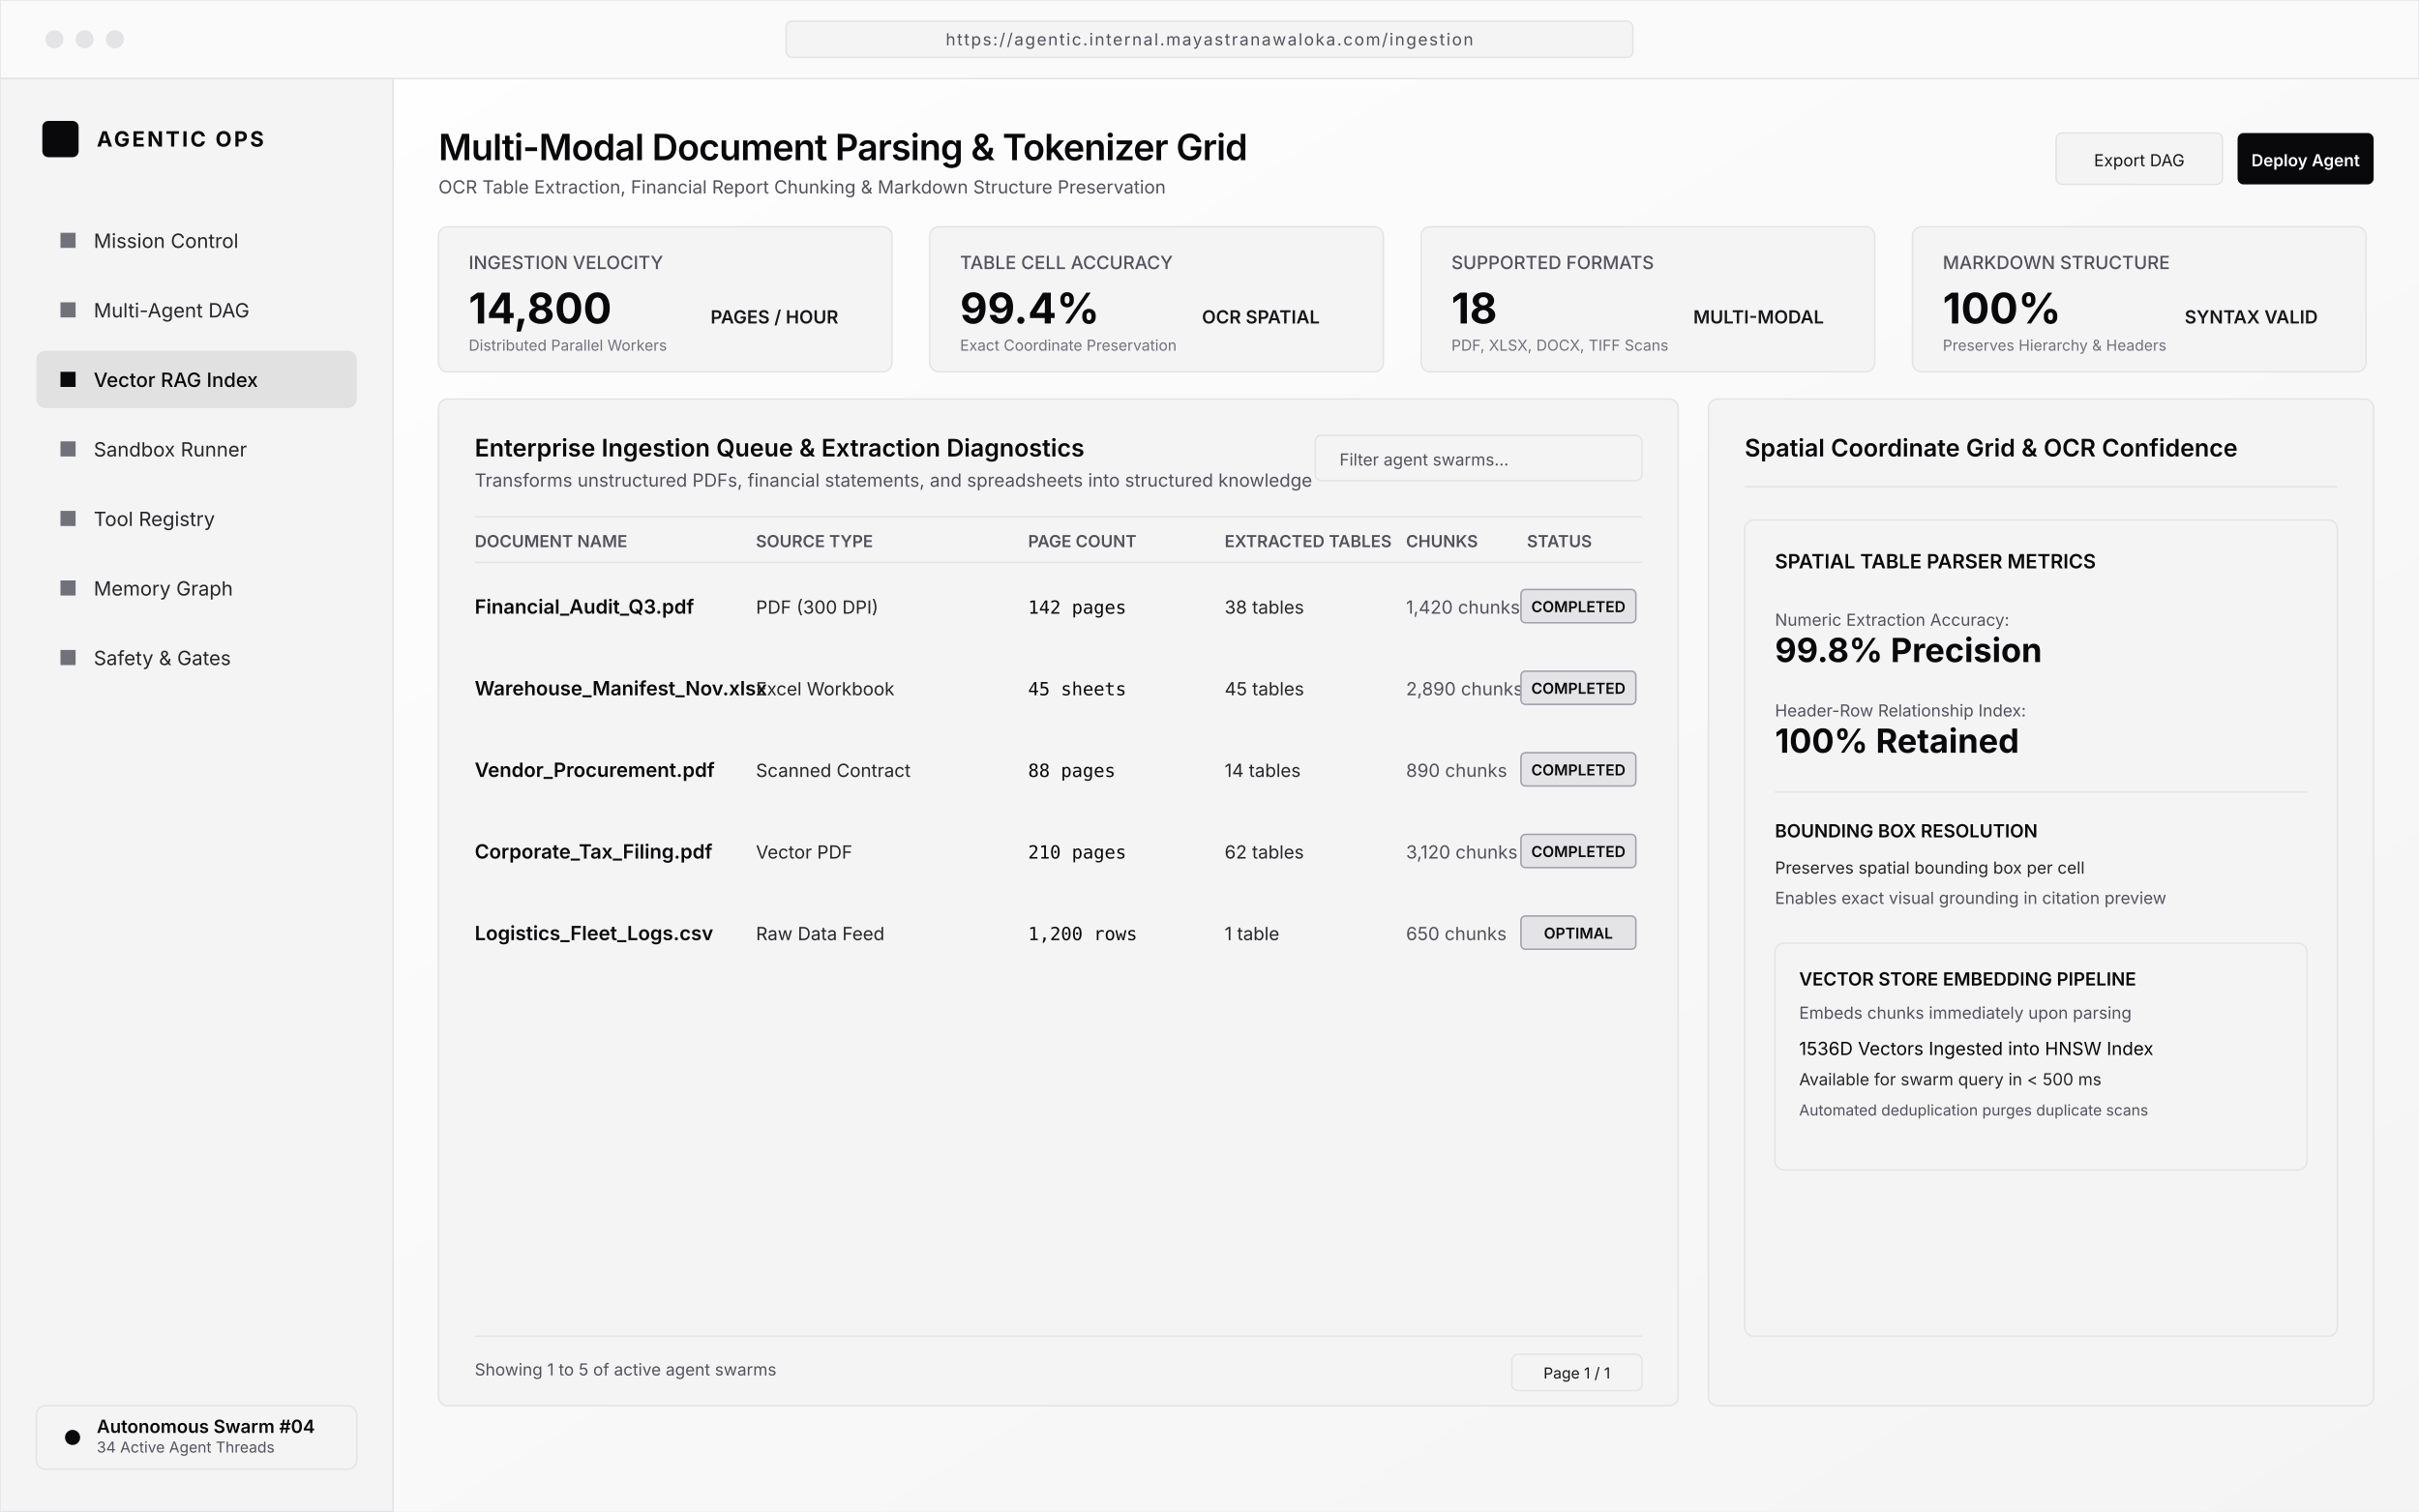
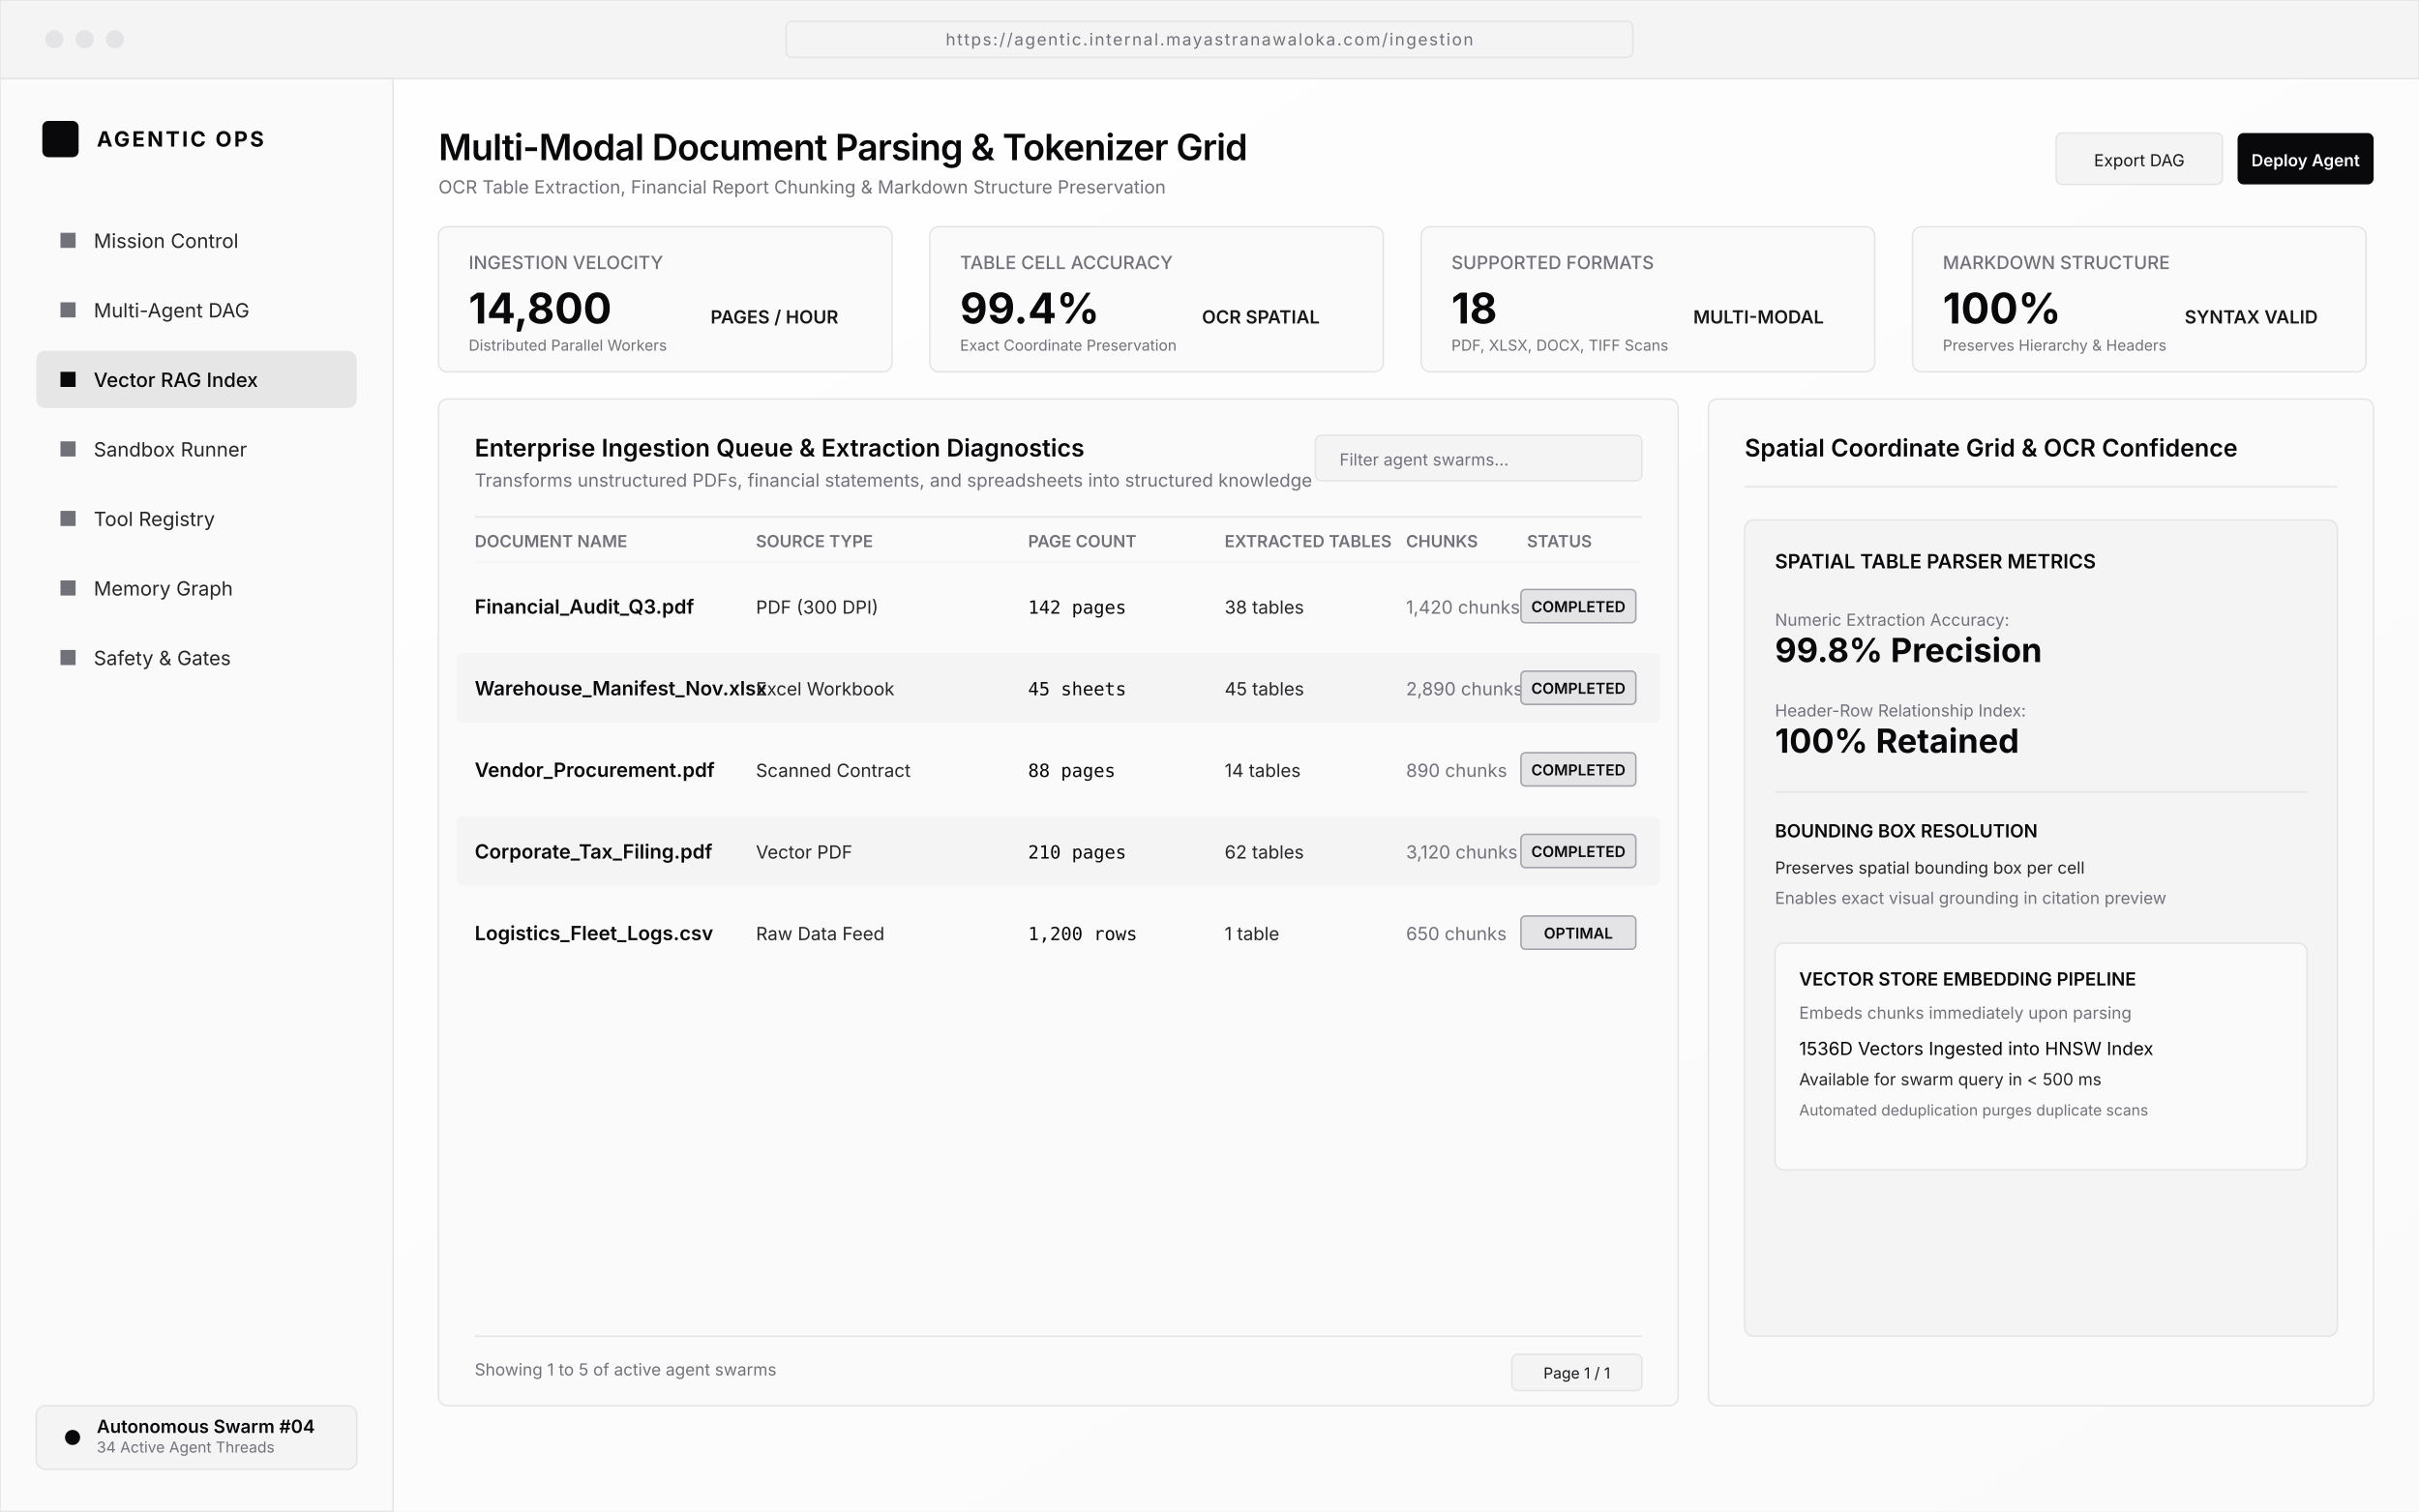
<svg xmlns="http://www.w3.org/2000/svg" viewBox="0 0 1600 1000" width="1600" height="1000">
  <defs>
    <linearGradient id="bgGlow" x1="0" y1="0" x2="1" y2="1">
      <stop offset="0%" stop-color="#ffffff" />
-       <stop offset="100%" stop-color="#f4f4f5" />
+       <stop offset="100%" stop-color="#fafafa" />
    </linearGradient>
    <linearGradient id="monoGrad" x1="0" y1="0" x2="0" y2="1">
      <stop offset="0%" stop-color="#000000" stop-opacity="0.18" />
      <stop offset="100%" stop-color="#000000" stop-opacity="0.0" />
    </linearGradient>
  </defs>
  <rect width="1600" height="1000" fill="url(#bgGlow)" />
-   <rect width="1600" height="52" fill="#fafafa" stroke="#e4e4e7" stroke-width="1" />
+   <rect width="1600" height="52" fill="#f4f4f5" stroke="#e4e4e7" stroke-width="1" />
  <circle cx="36" cy="26" r="6" fill="#e4e4e7" />
  <circle cx="56" cy="26" r="6" fill="#e4e4e7" />
  <circle cx="76" cy="26" r="6" fill="#e4e4e7" />
  <rect x="520" y="14" width="560" height="24" rx="4" fill="#f4f4f5" stroke="#e4e4e7" stroke-width="1" />
-   <text x="800" y="30" fill="#52525b" font-family="-apple-system, BlinkMacSystemFont, sans-serif" font-size="11" text-anchor="middle" letter-spacing="1">https://agentic.internal.mayastranawaloka.com/ingestion</text>
-   <rect x="0" y="52" width="260" height="948" fill="#f4f4f5" stroke="#e4e4e7" stroke-width="1" />
+   <text x="800" y="30" fill="#71717a" font-family="-apple-system, BlinkMacSystemFont, sans-serif" font-size="11" text-anchor="middle" letter-spacing="1">https://agentic.internal.mayastranawaloka.com/ingestion</text>
+   <rect x="0" y="52" width="260" height="948" fill="#fafafa" stroke="#e4e4e7" stroke-width="1" />
  <rect x="28" y="80" width="24" height="24" rx="4" fill="#09090b" />
  <text x="64" y="97" fill="#09090b" font-family="-apple-system, BlinkMacSystemFont, sans-serif" font-size="14" font-weight="700" letter-spacing="1.5">AGENTIC OPS</text>
  <g transform="translate(24, 140)">
    <rect x="16" y="14" width="10" height="10" fill="#71717a" />
    <text x="38" y="24" fill="#27272a" font-family="-apple-system, BlinkMacSystemFont, sans-serif" font-size="13">Mission Control</text>
    <rect x="16" y="60" width="10" height="10" fill="#71717a" />
    <text x="38" y="70" fill="#27272a" font-family="-apple-system, BlinkMacSystemFont, sans-serif" font-size="13">Multi-Agent DAG</text>
    <rect x="0" y="92" width="212" height="38" rx="6" fill="#09090b" fill-opacity="0.08" />
    <rect x="16" y="106" width="10" height="10" fill="#09090b" />
    <text x="38" y="116" fill="#09090b" font-family="-apple-system, BlinkMacSystemFont, sans-serif" font-size="13" font-weight="500">Vector RAG Index</text>
    <rect x="16" y="152" width="10" height="10" fill="#71717a" />
    <text x="38" y="162" fill="#27272a" font-family="-apple-system, BlinkMacSystemFont, sans-serif" font-size="13">Sandbox Runner</text>
    <rect x="16" y="198" width="10" height="10" fill="#71717a" />
    <text x="38" y="208" fill="#27272a" font-family="-apple-system, BlinkMacSystemFont, sans-serif" font-size="13">Tool Registry</text>
    <rect x="16" y="244" width="10" height="10" fill="#71717a" />
    <text x="38" y="254" fill="#27272a" font-family="-apple-system, BlinkMacSystemFont, sans-serif" font-size="13">Memory Graph</text>
    <rect x="16" y="290" width="10" height="10" fill="#71717a" />
    <text x="38" y="300" fill="#27272a" font-family="-apple-system, BlinkMacSystemFont, sans-serif" font-size="13">Safety &amp; Gates</text>
  </g>
  <rect x="24" y="930" width="212" height="42" rx="6" fill="#f4f4f5" stroke="#e4e4e7" stroke-width="1" />
  <circle cx="48" cy="951" r="5" fill="#09090b" />
  <text x="64" y="948" fill="#09090b" font-family="-apple-system, BlinkMacSystemFont, sans-serif" font-size="12" font-weight="600">Autonomous Swarm #04</text>
-   <text x="64" y="961" fill="#52525b" font-family="-apple-system, BlinkMacSystemFont, sans-serif" font-size="10">34 Active Agent Threads</text>
+   <text x="64" y="961" fill="#71717a" font-family="-apple-system, BlinkMacSystemFont, sans-serif" font-size="10">34 Active Agent Threads</text>
  <g transform="translate(290, 80)">
    <text x="0" y="26" fill="#09090b" font-family="-apple-system, BlinkMacSystemFont, sans-serif" font-size="24" font-weight="600" letter-spacing="-0.5">Multi-Modal Document Parsing &amp; Tokenizer Grid</text>
-     <text x="0" y="48" fill="#52525b" font-family="-apple-system, BlinkMacSystemFont, sans-serif" font-size="12">OCR Table Extraction, Financial Report Chunking &amp; Markdown Structure Preservation</text>
+     <text x="0" y="48" fill="#71717a" font-family="-apple-system, BlinkMacSystemFont, sans-serif" font-size="12">OCR Table Extraction, Financial Report Chunking &amp; Markdown Structure Preservation</text>
    <rect x="1070" y="8" width="110" height="34" rx="4" fill="#f4f4f5" stroke="#e4e4e7" stroke-width="1" />
    <text x="1125" y="30" fill="#18181b" font-family="-apple-system, BlinkMacSystemFont, sans-serif" font-size="11" text-anchor="middle">Export DAG</text>
    <rect x="1190" y="8" width="90" height="34" rx="4" fill="#09090b" />
    <text x="1235" y="30" fill="#ffffff" font-family="-apple-system, BlinkMacSystemFont, sans-serif" font-size="11" font-weight="600" text-anchor="middle">Deploy Agent</text>
  </g>
  <g transform="translate(290, 150)">
    <g transform="translate(0, 0)">
-       <rect x="0" y="0" width="300" height="96" rx="6" fill="#f4f4f5" stroke="#e4e4e7" stroke-width="1" />
-       <text x="20" y="28" fill="#52525b" font-family="-apple-system, BlinkMacSystemFont, sans-serif" font-size="12" font-weight="500">INGESTION VELOCITY</text>
+       <rect x="0" y="0" width="300" height="96" rx="6" fill="#fafafa" stroke="#e4e4e7" stroke-width="1" />
+       <text x="20" y="28" fill="#71717a" font-family="-apple-system, BlinkMacSystemFont, sans-serif" font-size="12" font-weight="500">INGESTION VELOCITY</text>
      <text x="20" y="64" fill="#09090b" font-family="-apple-system, BlinkMacSystemFont, sans-serif" font-size="28" font-weight="700">14,800</text>
      <text x="180" y="64" fill="#18181b" font-family="-apple-system, BlinkMacSystemFont, sans-serif" font-size="12" font-weight="600">PAGES / HOUR</text>
      <text x="20" y="82" fill="#71717a" font-family="-apple-system, BlinkMacSystemFont, sans-serif" font-size="10">Distributed Parallel Workers</text>
-       <rect x="325" y="0" width="300" height="96" rx="6" fill="#f4f4f5" stroke="#e4e4e7" stroke-width="1" />
-       <text x="345" y="28" fill="#52525b" font-family="-apple-system, BlinkMacSystemFont, sans-serif" font-size="12" font-weight="500">TABLE CELL ACCURACY</text>
+       <rect x="325" y="0" width="300" height="96" rx="6" fill="#fafafa" stroke="#e4e4e7" stroke-width="1" />
+       <text x="345" y="28" fill="#71717a" font-family="-apple-system, BlinkMacSystemFont, sans-serif" font-size="12" font-weight="500">TABLE CELL ACCURACY</text>
      <text x="345" y="64" fill="#09090b" font-family="-apple-system, BlinkMacSystemFont, sans-serif" font-size="28" font-weight="700">99.4%</text>
      <text x="505" y="64" fill="#18181b" font-family="-apple-system, BlinkMacSystemFont, sans-serif" font-size="12" font-weight="600">OCR SPATIAL</text>
      <text x="345" y="82" fill="#71717a" font-family="-apple-system, BlinkMacSystemFont, sans-serif" font-size="10">Exact Coordinate Preservation</text>
-       <rect x="650" y="0" width="300" height="96" rx="6" fill="#f4f4f5" stroke="#e4e4e7" stroke-width="1" />
-       <text x="670" y="28" fill="#52525b" font-family="-apple-system, BlinkMacSystemFont, sans-serif" font-size="12" font-weight="500">SUPPORTED FORMATS</text>
+       <rect x="650" y="0" width="300" height="96" rx="6" fill="#fafafa" stroke="#e4e4e7" stroke-width="1" />
+       <text x="670" y="28" fill="#71717a" font-family="-apple-system, BlinkMacSystemFont, sans-serif" font-size="12" font-weight="500">SUPPORTED FORMATS</text>
      <text x="670" y="64" fill="#09090b" font-family="-apple-system, BlinkMacSystemFont, sans-serif" font-size="28" font-weight="700">18</text>
      <text x="830" y="64" fill="#18181b" font-family="-apple-system, BlinkMacSystemFont, sans-serif" font-size="12" font-weight="600">MULTI-MODAL</text>
      <text x="670" y="82" fill="#71717a" font-family="-apple-system, BlinkMacSystemFont, sans-serif" font-size="10">PDF, XLSX, DOCX, TIFF Scans</text>
-       <rect x="975" y="0" width="300" height="96" rx="6" fill="#f4f4f5" stroke="#e4e4e7" stroke-width="1" />
-       <text x="995" y="28" fill="#52525b" font-family="-apple-system, BlinkMacSystemFont, sans-serif" font-size="12" font-weight="500">MARKDOWN STRUCTURE</text>
+       <rect x="975" y="0" width="300" height="96" rx="6" fill="#fafafa" stroke="#e4e4e7" stroke-width="1" />
+       <text x="995" y="28" fill="#71717a" font-family="-apple-system, BlinkMacSystemFont, sans-serif" font-size="12" font-weight="500">MARKDOWN STRUCTURE</text>
      <text x="995" y="64" fill="#09090b" font-family="-apple-system, BlinkMacSystemFont, sans-serif" font-size="28" font-weight="700">100%</text>
      <text x="1155" y="64" fill="#18181b" font-family="-apple-system, BlinkMacSystemFont, sans-serif" font-size="12" font-weight="600">SYNTAX VALID</text>
      <text x="995" y="82" fill="#71717a" font-family="-apple-system, BlinkMacSystemFont, sans-serif" font-size="10">Preserves Hierarchy &amp; Headers</text>
    </g>
    <g transform="translate(0, 114)">
-       <rect width="820" height="666" rx="6" fill="#f4f4f5" stroke="#e4e4e7" stroke-width="1" />
+       <rect width="820" height="666" rx="6" fill="#fafafa" stroke="#e4e4e7" stroke-width="1" />
      <text x="24" y="38" fill="#09090b" font-family="-apple-system, BlinkMacSystemFont, sans-serif" font-size="16" font-weight="600">Enterprise Ingestion Queue &amp; Extraction Diagnostics</text>
-       <text x="24" y="58" fill="#52525b" font-family="-apple-system, BlinkMacSystemFont, sans-serif" font-size="12">Transforms unstructured PDFs, financial statements, and spreadsheets into structured knowledge</text>
+       <text x="24" y="58" fill="#71717a" font-family="-apple-system, BlinkMacSystemFont, sans-serif" font-size="12">Transforms unstructured PDFs, financial statements, and spreadsheets into structured knowledge</text>
      <rect x="580" y="24" width="216" height="30" rx="4" fill="#f4f4f5" stroke="#e4e4e7" stroke-width="1" />
-       <text x="596" y="44" fill="#52525b" font-family="-apple-system, BlinkMacSystemFont, sans-serif" font-size="11">Filter agent swarms...</text>
+       <text x="596" y="44" fill="#71717a" font-family="-apple-system, BlinkMacSystemFont, sans-serif" font-size="11">Filter agent swarms...</text>
      <line x1="24" y1="78" x2="796" y2="78" stroke="#e4e4e7" stroke-width="1" />
-       <text x="24" y="98" fill="#52525b" font-family="-apple-system, BlinkMacSystemFont, sans-serif" font-size="11" font-weight="600">DOCUMENT NAME</text>
-       <text x="210" y="98" fill="#52525b" font-family="-apple-system, BlinkMacSystemFont, sans-serif" font-size="11" font-weight="600">SOURCE TYPE</text>
-       <text x="390" y="98" fill="#52525b" font-family="-apple-system, BlinkMacSystemFont, sans-serif" font-size="11" font-weight="600">PAGE COUNT</text>
-       <text x="520" y="98" fill="#52525b" font-family="-apple-system, BlinkMacSystemFont, sans-serif" font-size="11" font-weight="600">EXTRACTED TABLES</text>
-       <text x="640" y="98" fill="#52525b" font-family="-apple-system, BlinkMacSystemFont, sans-serif" font-size="11" font-weight="600">CHUNKS</text>
-       <text x="720" y="98" fill="#52525b" font-family="-apple-system, BlinkMacSystemFont, sans-serif" font-size="11" font-weight="600">STATUS</text>
-       <line x1="24" y1="108" x2="796" y2="108" stroke="#e4e4e7" stroke-width="1" />
-       <rect x="12" y="114" width="796" height="46" rx="4" fill="#f4f4f5" />
+       <text x="24" y="98" fill="#71717a" font-family="-apple-system, BlinkMacSystemFont, sans-serif" font-size="11" font-weight="600">DOCUMENT NAME</text>
+       <text x="210" y="98" fill="#71717a" font-family="-apple-system, BlinkMacSystemFont, sans-serif" font-size="11" font-weight="600">SOURCE TYPE</text>
+       <text x="390" y="98" fill="#71717a" font-family="-apple-system, BlinkMacSystemFont, sans-serif" font-size="11" font-weight="600">PAGE COUNT</text>
+       <text x="520" y="98" fill="#71717a" font-family="-apple-system, BlinkMacSystemFont, sans-serif" font-size="11" font-weight="600">EXTRACTED TABLES</text>
+       <text x="640" y="98" fill="#71717a" font-family="-apple-system, BlinkMacSystemFont, sans-serif" font-size="11" font-weight="600">CHUNKS</text>
+       <text x="720" y="98" fill="#71717a" font-family="-apple-system, BlinkMacSystemFont, sans-serif" font-size="11" font-weight="600">STATUS</text>
+       <line x1="24" y1="108" x2="796" y2="108" stroke="#f4f4f5" stroke-width="1" />
+       <rect x="12" y="114" width="796" height="46" rx="4" fill="#fafafa" />
      <text x="24" y="142" fill="#09090b" font-family="-apple-system, BlinkMacSystemFont, sans-serif" font-size="13" font-weight="600">Financial_Audit_Q3.pdf</text>
      <text x="210" y="142" fill="#27272a" font-family="-apple-system, BlinkMacSystemFont, sans-serif" font-size="12">PDF (300 DPI)</text>
      <text x="390" y="142" fill="#09090b" font-family="monospace" font-size="12">142 pages</text>
      <text x="520" y="142" fill="#27272a" font-family="-apple-system, BlinkMacSystemFont, sans-serif" font-size="12">38 tables</text>
-       <text x="640" y="142" fill="#52525b" font-family="-apple-system, BlinkMacSystemFont, sans-serif" font-size="12">1,420 chunks</text>
+       <text x="640" y="142" fill="#71717a" font-family="-apple-system, BlinkMacSystemFont, sans-serif" font-size="12">1,420 chunks</text>
      <rect x="716" y="126" width="76" height="22" rx="3" fill="#e4e4e7" stroke="#a1a1aa" stroke-width="1" />
      <text x="754" y="141" fill="#09090b" font-family="-apple-system, BlinkMacSystemFont, sans-serif" font-size="10" font-weight="600" text-anchor="middle">COMPLETED</text>
      <rect x="12" y="168" width="796" height="46" rx="4" fill="#f4f4f5" />
      <text x="24" y="196" fill="#09090b" font-family="-apple-system, BlinkMacSystemFont, sans-serif" font-size="13" font-weight="600">Warehouse_Manifest_Nov.xlsx</text>
      <text x="210" y="196" fill="#27272a" font-family="-apple-system, BlinkMacSystemFont, sans-serif" font-size="12">Excel Workbook</text>
      <text x="390" y="196" fill="#09090b" font-family="monospace" font-size="12">45 sheets</text>
      <text x="520" y="196" fill="#27272a" font-family="-apple-system, BlinkMacSystemFont, sans-serif" font-size="12">45 tables</text>
-       <text x="640" y="196" fill="#52525b" font-family="-apple-system, BlinkMacSystemFont, sans-serif" font-size="12">2,890 chunks</text>
+       <text x="640" y="196" fill="#71717a" font-family="-apple-system, BlinkMacSystemFont, sans-serif" font-size="12">2,890 chunks</text>
      <rect x="716" y="180" width="76" height="22" rx="3" fill="#e4e4e7" stroke="#a1a1aa" stroke-width="1" />
      <text x="754" y="195" fill="#09090b" font-family="-apple-system, BlinkMacSystemFont, sans-serif" font-size="10" font-weight="600" text-anchor="middle">COMPLETED</text>
-       <rect x="12" y="222" width="796" height="46" rx="4" fill="#f4f4f5" />
+       <rect x="12" y="222" width="796" height="46" rx="4" fill="#fafafa" />
      <text x="24" y="250" fill="#09090b" font-family="-apple-system, BlinkMacSystemFont, sans-serif" font-size="13" font-weight="600">Vendor_Procurement.pdf</text>
      <text x="210" y="250" fill="#27272a" font-family="-apple-system, BlinkMacSystemFont, sans-serif" font-size="12">Scanned Contract</text>
      <text x="390" y="250" fill="#09090b" font-family="monospace" font-size="12">88 pages</text>
      <text x="520" y="250" fill="#27272a" font-family="-apple-system, BlinkMacSystemFont, sans-serif" font-size="12">14 tables</text>
-       <text x="640" y="250" fill="#52525b" font-family="-apple-system, BlinkMacSystemFont, sans-serif" font-size="12">890 chunks</text>
+       <text x="640" y="250" fill="#71717a" font-family="-apple-system, BlinkMacSystemFont, sans-serif" font-size="12">890 chunks</text>
      <rect x="716" y="234" width="76" height="22" rx="3" fill="#e4e4e7" stroke="#a1a1aa" stroke-width="1" />
      <text x="754" y="249" fill="#09090b" font-family="-apple-system, BlinkMacSystemFont, sans-serif" font-size="10" font-weight="600" text-anchor="middle">COMPLETED</text>
      <rect x="12" y="276" width="796" height="46" rx="4" fill="#f4f4f5" />
      <text x="24" y="304" fill="#09090b" font-family="-apple-system, BlinkMacSystemFont, sans-serif" font-size="13" font-weight="600">Corporate_Tax_Filing.pdf</text>
      <text x="210" y="304" fill="#27272a" font-family="-apple-system, BlinkMacSystemFont, sans-serif" font-size="12">Vector PDF</text>
      <text x="390" y="304" fill="#09090b" font-family="monospace" font-size="12">210 pages</text>
      <text x="520" y="304" fill="#27272a" font-family="-apple-system, BlinkMacSystemFont, sans-serif" font-size="12">62 tables</text>
-       <text x="640" y="304" fill="#52525b" font-family="-apple-system, BlinkMacSystemFont, sans-serif" font-size="12">3,120 chunks</text>
+       <text x="640" y="304" fill="#71717a" font-family="-apple-system, BlinkMacSystemFont, sans-serif" font-size="12">3,120 chunks</text>
      <rect x="716" y="288" width="76" height="22" rx="3" fill="#e4e4e7" stroke="#a1a1aa" stroke-width="1" />
      <text x="754" y="303" fill="#09090b" font-family="-apple-system, BlinkMacSystemFont, sans-serif" font-size="10" font-weight="600" text-anchor="middle">COMPLETED</text>
-       <rect x="12" y="330" width="796" height="46" rx="4" fill="#f4f4f5" />
+       <rect x="12" y="330" width="796" height="46" rx="4" fill="#fafafa" />
      <text x="24" y="358" fill="#09090b" font-family="-apple-system, BlinkMacSystemFont, sans-serif" font-size="13" font-weight="600">Logistics_Fleet_Logs.csv</text>
      <text x="210" y="358" fill="#27272a" font-family="-apple-system, BlinkMacSystemFont, sans-serif" font-size="12">Raw Data Feed</text>
      <text x="390" y="358" fill="#09090b" font-family="monospace" font-size="12">1,200 rows</text>
      <text x="520" y="358" fill="#27272a" font-family="-apple-system, BlinkMacSystemFont, sans-serif" font-size="12">1 table</text>
-       <text x="640" y="358" fill="#52525b" font-family="-apple-system, BlinkMacSystemFont, sans-serif" font-size="12">650 chunks</text>
+       <text x="640" y="358" fill="#71717a" font-family="-apple-system, BlinkMacSystemFont, sans-serif" font-size="12">650 chunks</text>
      <rect x="716" y="342" width="76" height="22" rx="3" fill="#e4e4e7" stroke="#a1a1aa" stroke-width="1" />
      <text x="754" y="357" fill="#09090b" font-family="-apple-system, BlinkMacSystemFont, sans-serif" font-size="10" font-weight="600" text-anchor="middle">OPTIMAL</text>
      <line x1="24" y1="620" x2="796" y2="620" stroke="#e4e4e7" stroke-width="1" />
-       <text x="24" y="646" fill="#52525b" font-family="-apple-system, BlinkMacSystemFont, sans-serif" font-size="11">Showing 1 to 5 of active agent swarms</text>
+       <text x="24" y="646" fill="#71717a" font-family="-apple-system, BlinkMacSystemFont, sans-serif" font-size="11">Showing 1 to 5 of active agent swarms</text>
      <rect x="710" y="632" width="86" height="24" rx="4" fill="#f4f4f5" stroke="#e4e4e7" stroke-width="1" />
      <text x="753" y="648" fill="#18181b" font-family="-apple-system, BlinkMacSystemFont, sans-serif" font-size="10" text-anchor="middle">Page 1 / 1</text>
      <g transform="translate(840, 0)">
-         <rect width="440" height="666" rx="6" fill="#f4f4f5" stroke="#e4e4e7" stroke-width="1" />
+         <rect width="440" height="666" rx="6" fill="#fafafa" stroke="#e4e4e7" stroke-width="1" />
        <text x="24" y="38" fill="#09090b" font-family="-apple-system, BlinkMacSystemFont, sans-serif" font-size="16" font-weight="600">Spatial Coordinate Grid &amp; OCR Confidence</text>
        <line x1="24" y1="58" x2="416" y2="58" stroke="#e4e4e7" stroke-width="1" />
        <g transform="translate(24, 80)">
          <rect width="392" height="540" rx="6" fill="#f4f4f5" stroke="#e4e4e7" stroke-width="1" />
          <text x="20" y="32" fill="#09090b" font-family="-apple-system, BlinkMacSystemFont, sans-serif" font-size="13" font-weight="600">SPATIAL TABLE PARSER METRICS</text>
-           <text x="20" y="70" fill="#52525b" font-family="-apple-system, BlinkMacSystemFont, sans-serif" font-size="11">Numeric Extraction Accuracy:</text>
+           <text x="20" y="70" fill="#71717a" font-family="-apple-system, BlinkMacSystemFont, sans-serif" font-size="11">Numeric Extraction Accuracy:</text>
          <text x="20" y="94" fill="#09090b" font-family="-apple-system, BlinkMacSystemFont, sans-serif" font-size="22" font-weight="700">99.8% Precision</text>
-           <text x="20" y="130" fill="#52525b" font-family="-apple-system, BlinkMacSystemFont, sans-serif" font-size="11">Header-Row Relationship Index:</text>
+           <text x="20" y="130" fill="#71717a" font-family="-apple-system, BlinkMacSystemFont, sans-serif" font-size="11">Header-Row Relationship Index:</text>
          <text x="20" y="154" fill="#09090b" font-family="-apple-system, BlinkMacSystemFont, sans-serif" font-size="22" font-weight="700">100% Retained</text>
          <line x1="20" y1="180" x2="372" y2="180" stroke="#e4e4e7" stroke-width="1" />
          <text x="20" y="210" fill="#09090b" font-family="-apple-system, BlinkMacSystemFont, sans-serif" font-size="12" font-weight="600">BOUNDING BOX RESOLUTION</text>
          <text x="20" y="234" fill="#27272a" font-family="-apple-system, BlinkMacSystemFont, sans-serif" font-size="11">Preserves spatial bounding box per cell</text>
-           <text x="20" y="254" fill="#52525b" font-family="-apple-system, BlinkMacSystemFont, sans-serif" font-size="11">Enables exact visual grounding in citation preview</text>
+           <text x="20" y="254" fill="#71717a" font-family="-apple-system, BlinkMacSystemFont, sans-serif" font-size="11">Enables exact visual grounding in citation preview</text>
          <g transform="translate(20, 280)">
-             <rect width="352" height="150" rx="6" fill="#f4f4f5" stroke="#e4e4e7" stroke-width="1" />
+             <rect width="352" height="150" rx="6" fill="#fafafa" stroke="#e4e4e7" stroke-width="1" />
            <text x="16" y="28" fill="#09090b" font-family="-apple-system, BlinkMacSystemFont, sans-serif" font-size="12" font-weight="600">VECTOR STORE EMBEDDING PIPELINE</text>
-             <text x="16" y="50" fill="#52525b" font-family="-apple-system, BlinkMacSystemFont, sans-serif" font-size="11">Embeds chunks immediately upon parsing</text>
+             <text x="16" y="50" fill="#71717a" font-family="-apple-system, BlinkMacSystemFont, sans-serif" font-size="11">Embeds chunks immediately upon parsing</text>
            <text x="16" y="74" fill="#09090b" font-family="-apple-system, BlinkMacSystemFont, sans-serif" font-size="12">1536D Vectors Ingested into HNSW Index</text>
            <text x="16" y="94" fill="#27272a" font-family="-apple-system, BlinkMacSystemFont, sans-serif" font-size="11">Available for swarm query in &lt; 500 ms</text>
-             <text x="16" y="114" fill="#52525b" font-family="-apple-system, BlinkMacSystemFont, sans-serif" font-size="10">Automated deduplication purges duplicate scans</text>
+             <text x="16" y="114" fill="#71717a" font-family="-apple-system, BlinkMacSystemFont, sans-serif" font-size="10">Automated deduplication purges duplicate scans</text>
          </g>
        </g>
      </g>
    </g>
  </g>
</svg>
